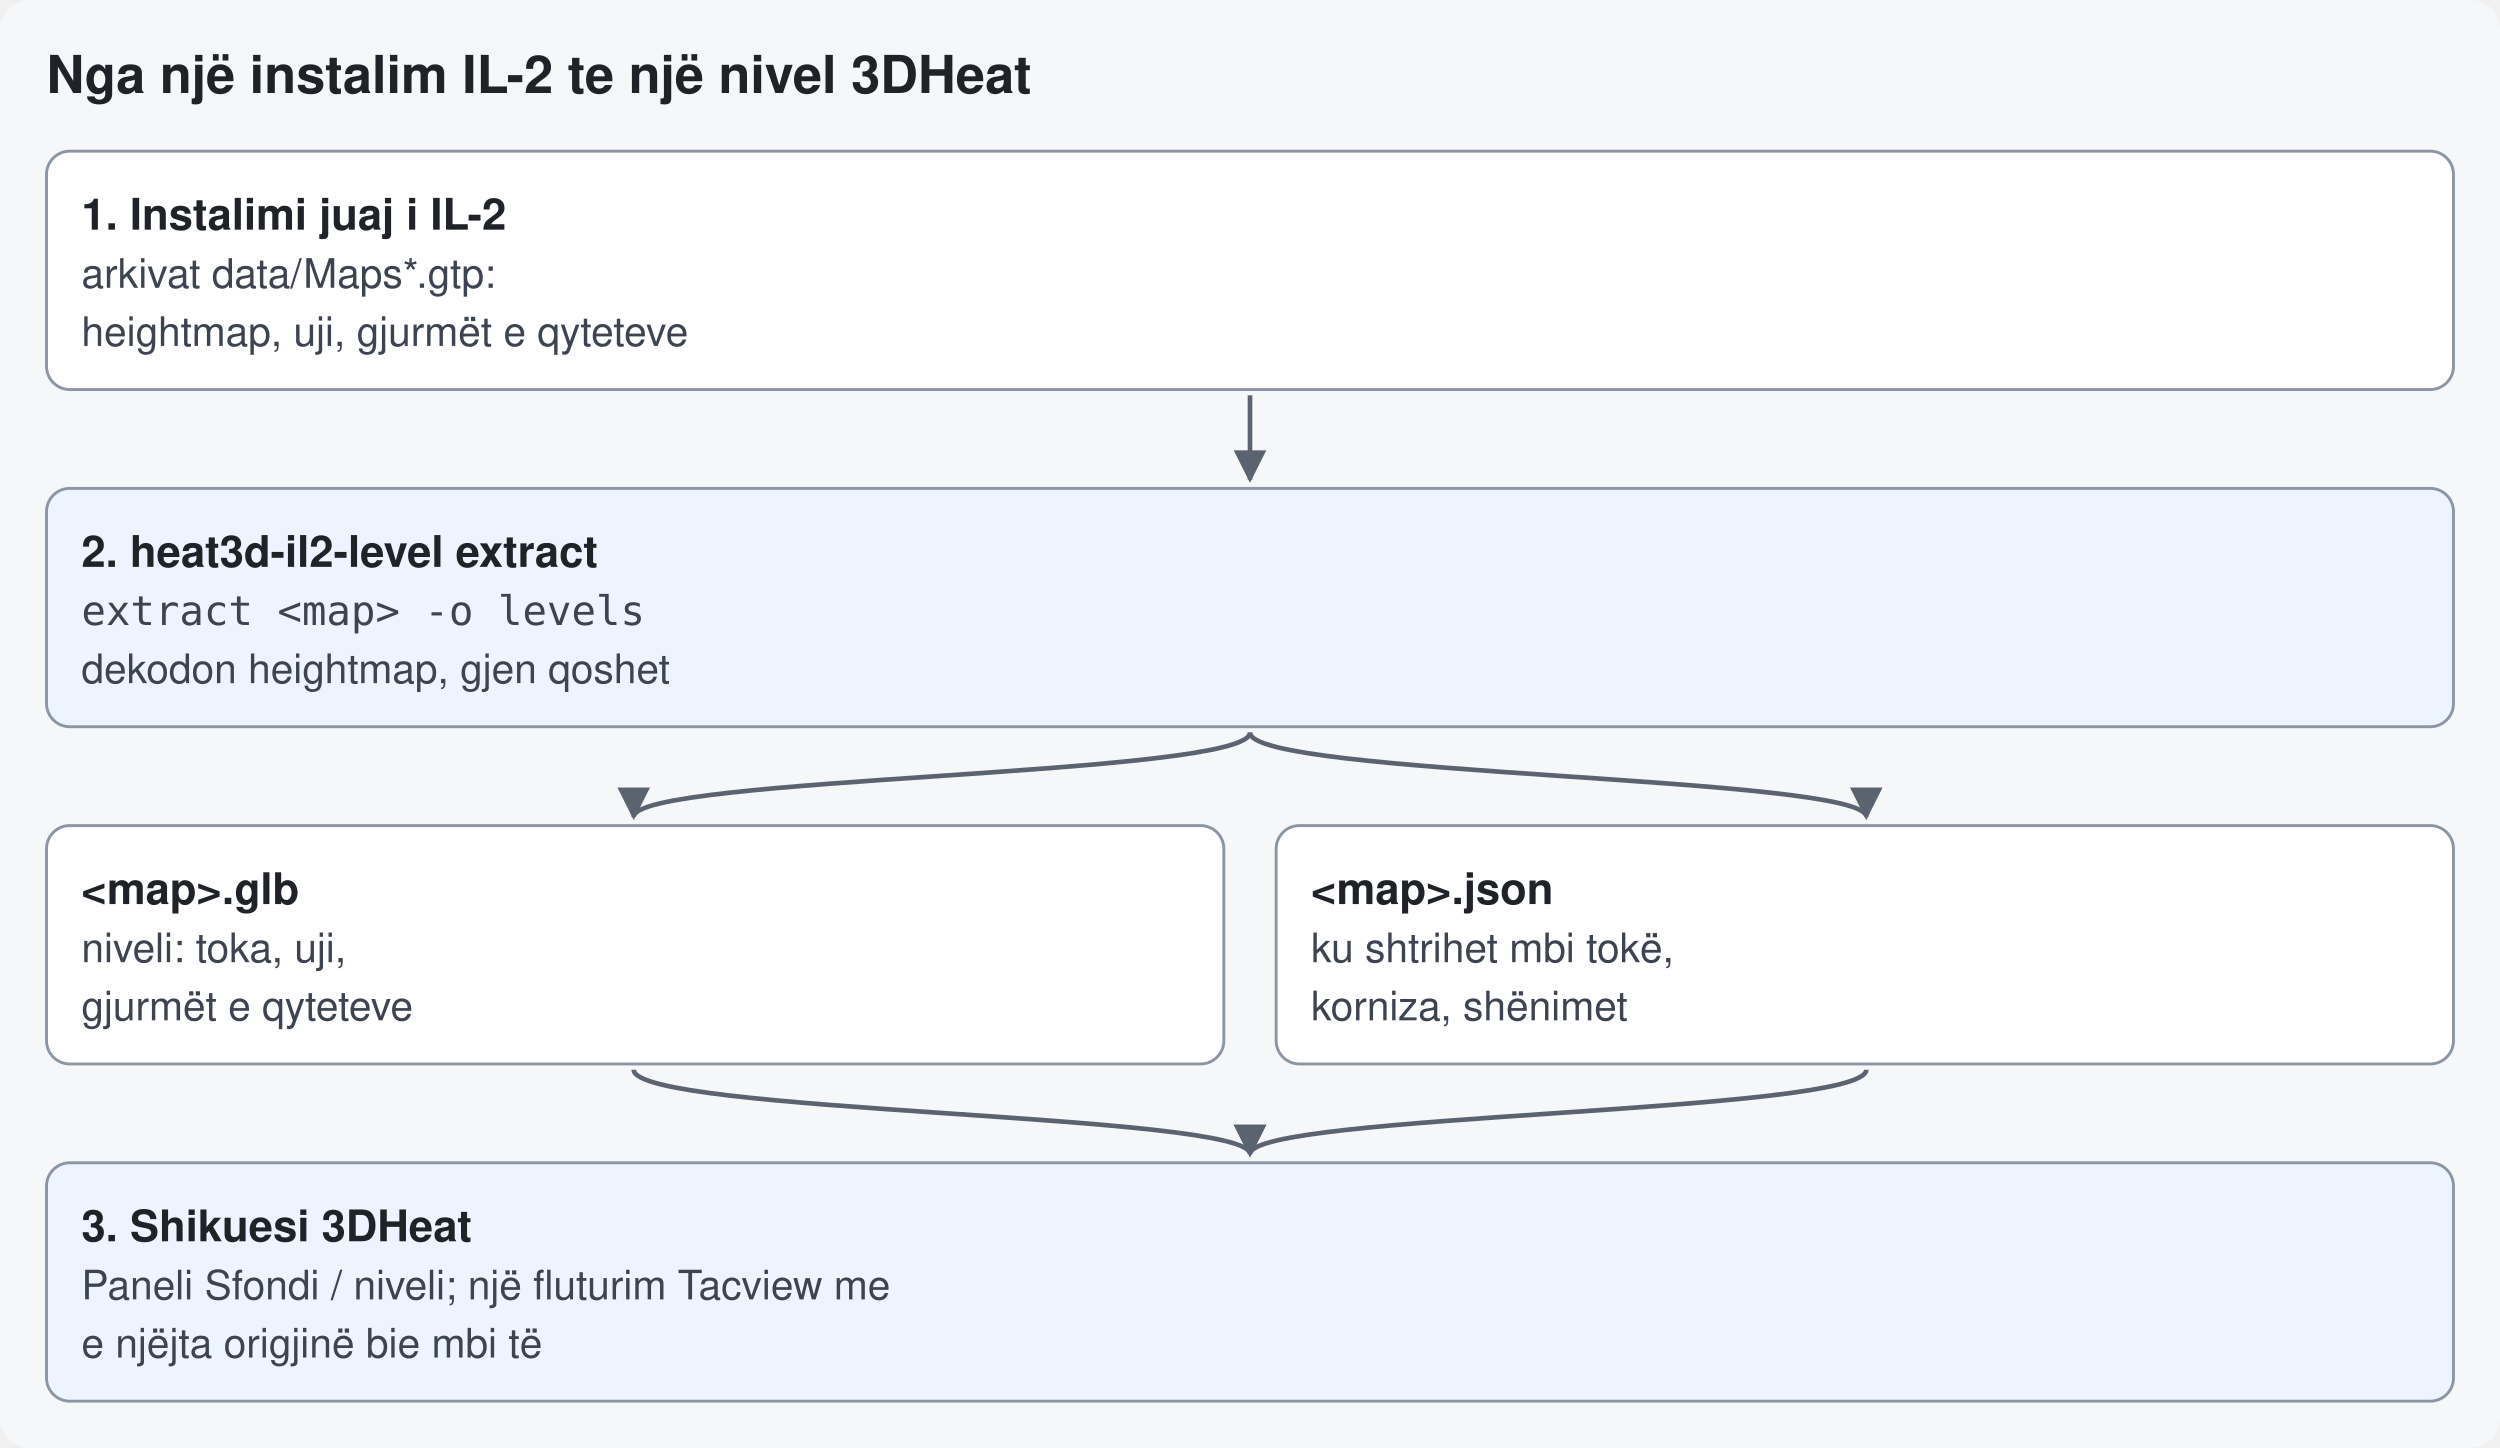
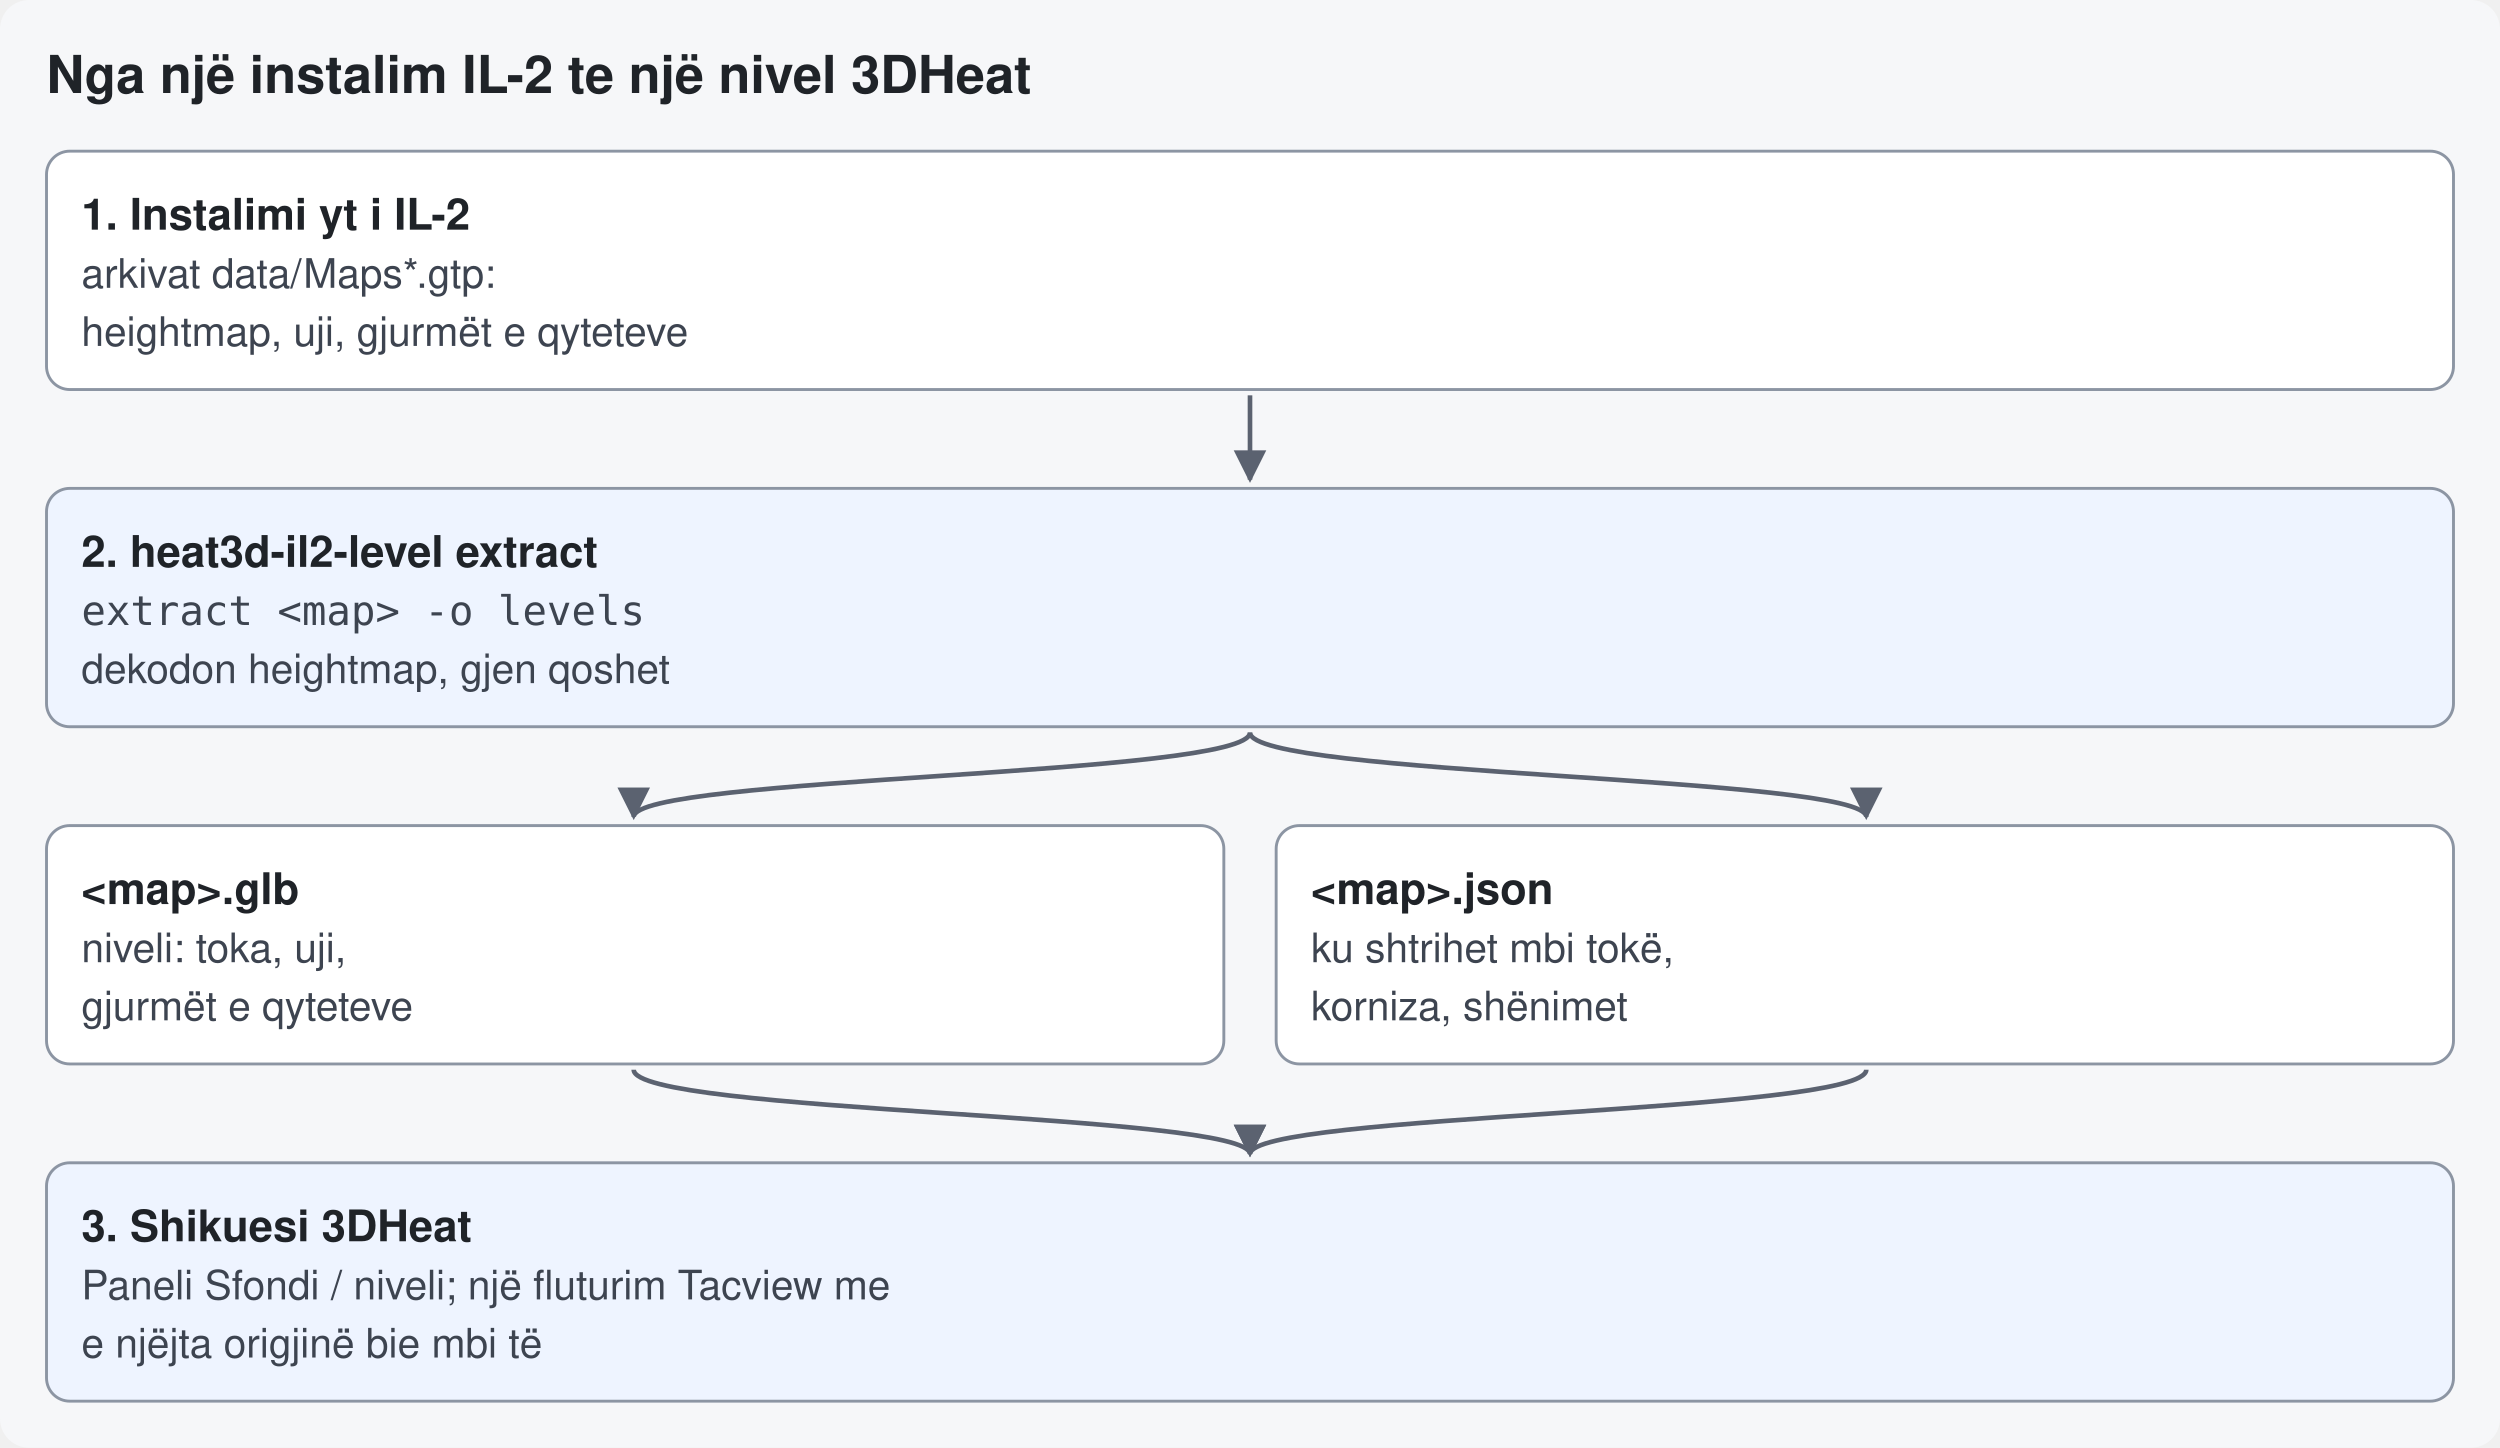
<svg xmlns="http://www.w3.org/2000/svg" width="860" height="498" viewBox="0 0 860 498" font-family="Segoe UI,Helvetica,Arial,sans-serif">
  <defs>
    <marker id="a" viewBox="0 0 10 10" refX="9" refY="5" markerWidth="7" markerHeight="7" orient="auto">
      <path d="M0,0L10,5L0,10z" fill="#5b6270" />
    </marker>
  </defs>
  <rect width="860" height="498" rx="10" fill="#f6f7f9" />
  <text x="16" y="32" font-size="18" fill="#1f2328" font-weight="600">Nga një instalim IL-2 te një nivel 3DHeat</text>
  <rect x="16" y="52" width="828" height="82" rx="8" fill="#ffffff" stroke="#8c95a3" />
-   <text x="28" y="79" font-size="15" fill="#1f2328" font-weight="600">1. Instalimi juaj i IL-2</text>
+   <text x="28" y="79" font-size="15" fill="#1f2328" font-weight="600">1. Instalimi yt i IL-2</text>
  <text x="28" y="99" font-size="14" fill="#3d4450">arkivat data/Maps*.gtp:</text>
  <text x="28" y="119" font-size="14" fill="#3d4450">heightmap, uji, gjurmët e qyteteve</text>
  <rect x="16" y="168" width="828" height="82" rx="8" fill="#eef4ff" stroke="#8c95a3" />
  <text x="28" y="195" font-size="15" fill="#1f2328" font-weight="600">2. heat3d-il2-level extract</text>
  <text x="28" y="215" font-size="14" fill="#3d4450" font-family="Consolas,Menlo,monospace">extract &lt;map&gt; -o levels</text>
  <text x="28" y="235" font-size="14" fill="#3d4450">dekodon heightmap, gjen qoshet</text>
  <path d="M430,136 C430,151.0 430,151.0 430,165" fill="none" stroke="#5b6270" stroke-width="1.6" marker-end="url(#a)" />
  <rect x="16" y="284" width="405" height="82" rx="8" fill="#ffffff" stroke="#8c95a3" />
  <text x="28" y="311" font-size="15" fill="#1f2328" font-weight="600">&lt;map&gt;.glb</text>
  <text x="28" y="331" font-size="14" fill="#3d4450">niveli: toka, uji,</text>
  <text x="28" y="351" font-size="14" fill="#3d4450">gjurmët e qyteteve</text>
  <rect x="439" y="284" width="405" height="82" rx="8" fill="#ffffff" stroke="#8c95a3" />
  <text x="451" y="311" font-size="15" fill="#1f2328" font-weight="600">&lt;map&gt;.json</text>
  <text x="451" y="331" font-size="14" fill="#3d4450">ku shtrihet mbi tokë,</text>
  <text x="451" y="351" font-size="14" fill="#3d4450">korniza, shënimet</text>
  <path d="M430,252 C430,267.0 218,267.0 218,281" fill="none" stroke="#5b6270" stroke-width="1.6" marker-end="url(#a)" />
  <path d="M430,252 C430,267.0 642,267.0 642,281" fill="none" stroke="#5b6270" stroke-width="1.6" marker-end="url(#a)" />
  <rect x="16" y="400" width="828" height="82" rx="8" fill="#eef4ff" stroke="#8c95a3" />
  <text x="28" y="427" font-size="15" fill="#1f2328" font-weight="600">3. Shikuesi 3DHeat</text>
  <text x="28" y="447" font-size="14" fill="#3d4450">Paneli Sfondi / niveli; një fluturim Tacview me</text>
  <text x="28" y="467" font-size="14" fill="#3d4450">e njëjta origjinë bie mbi të</text>
  <path d="M218,368 C218,383.0 430,383.0 430,397" fill="none" stroke="#5b6270" stroke-width="1.6" marker-end="url(#a)" />
  <path d="M642,368 C642,383.0 430,383.0 430,397" fill="none" stroke="#5b6270" stroke-width="1.6" marker-end="url(#a)" />
</svg>
